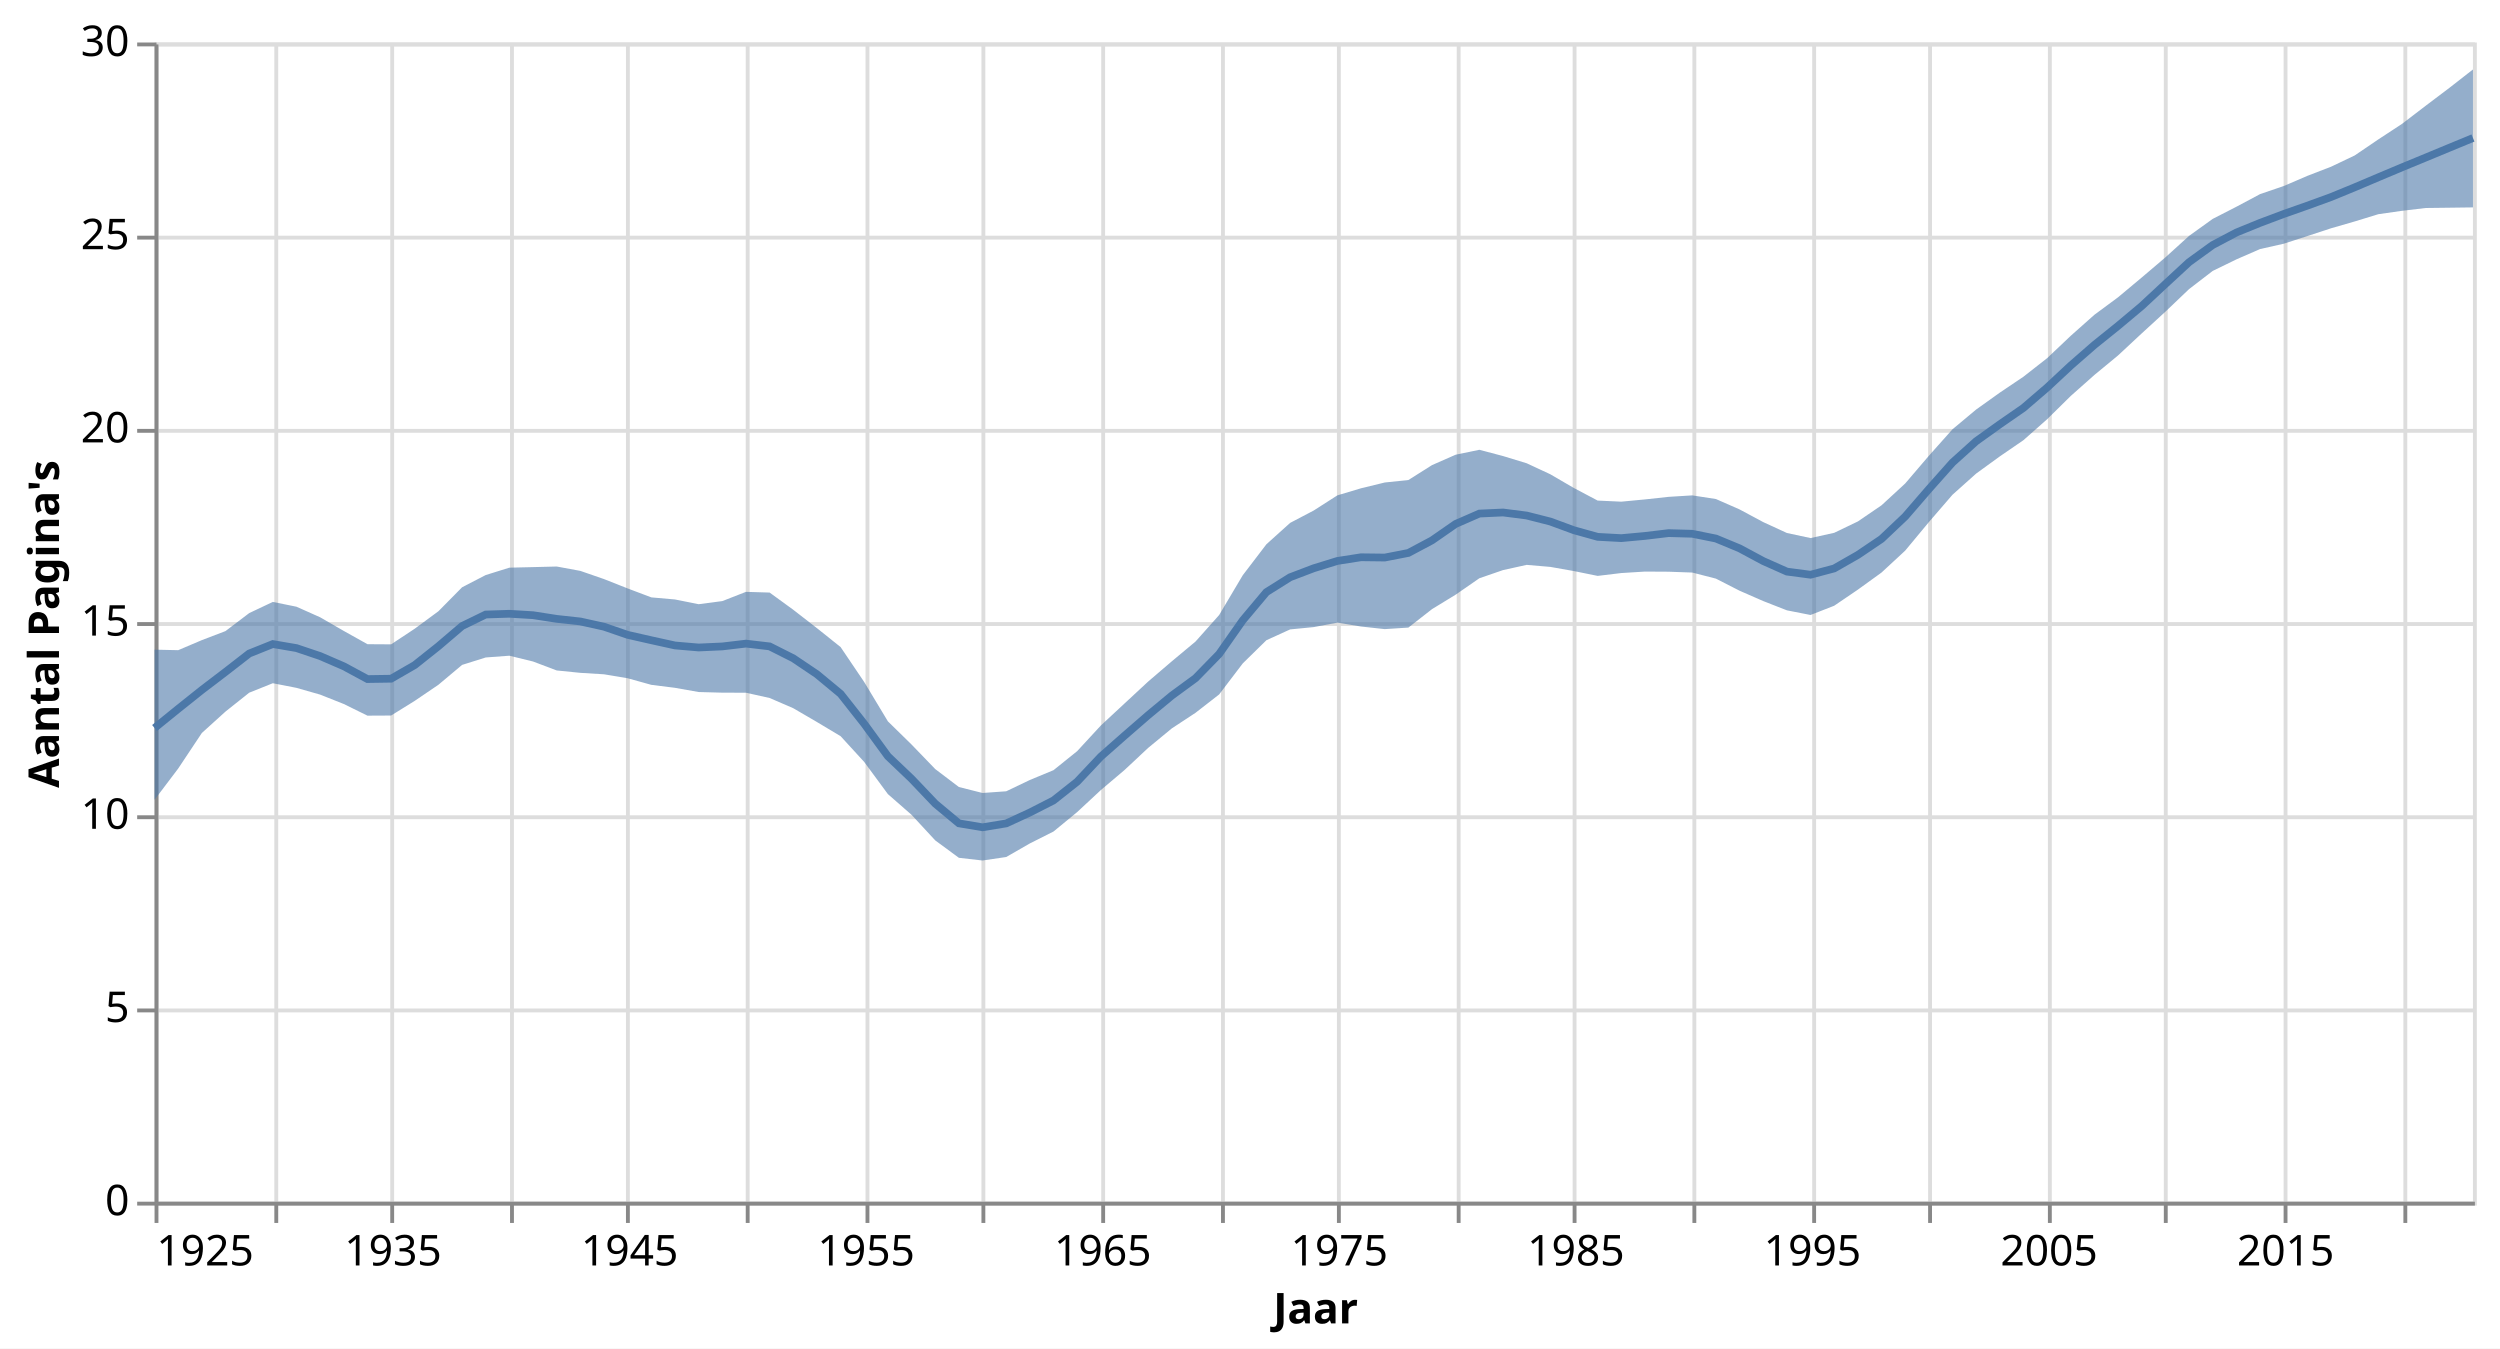
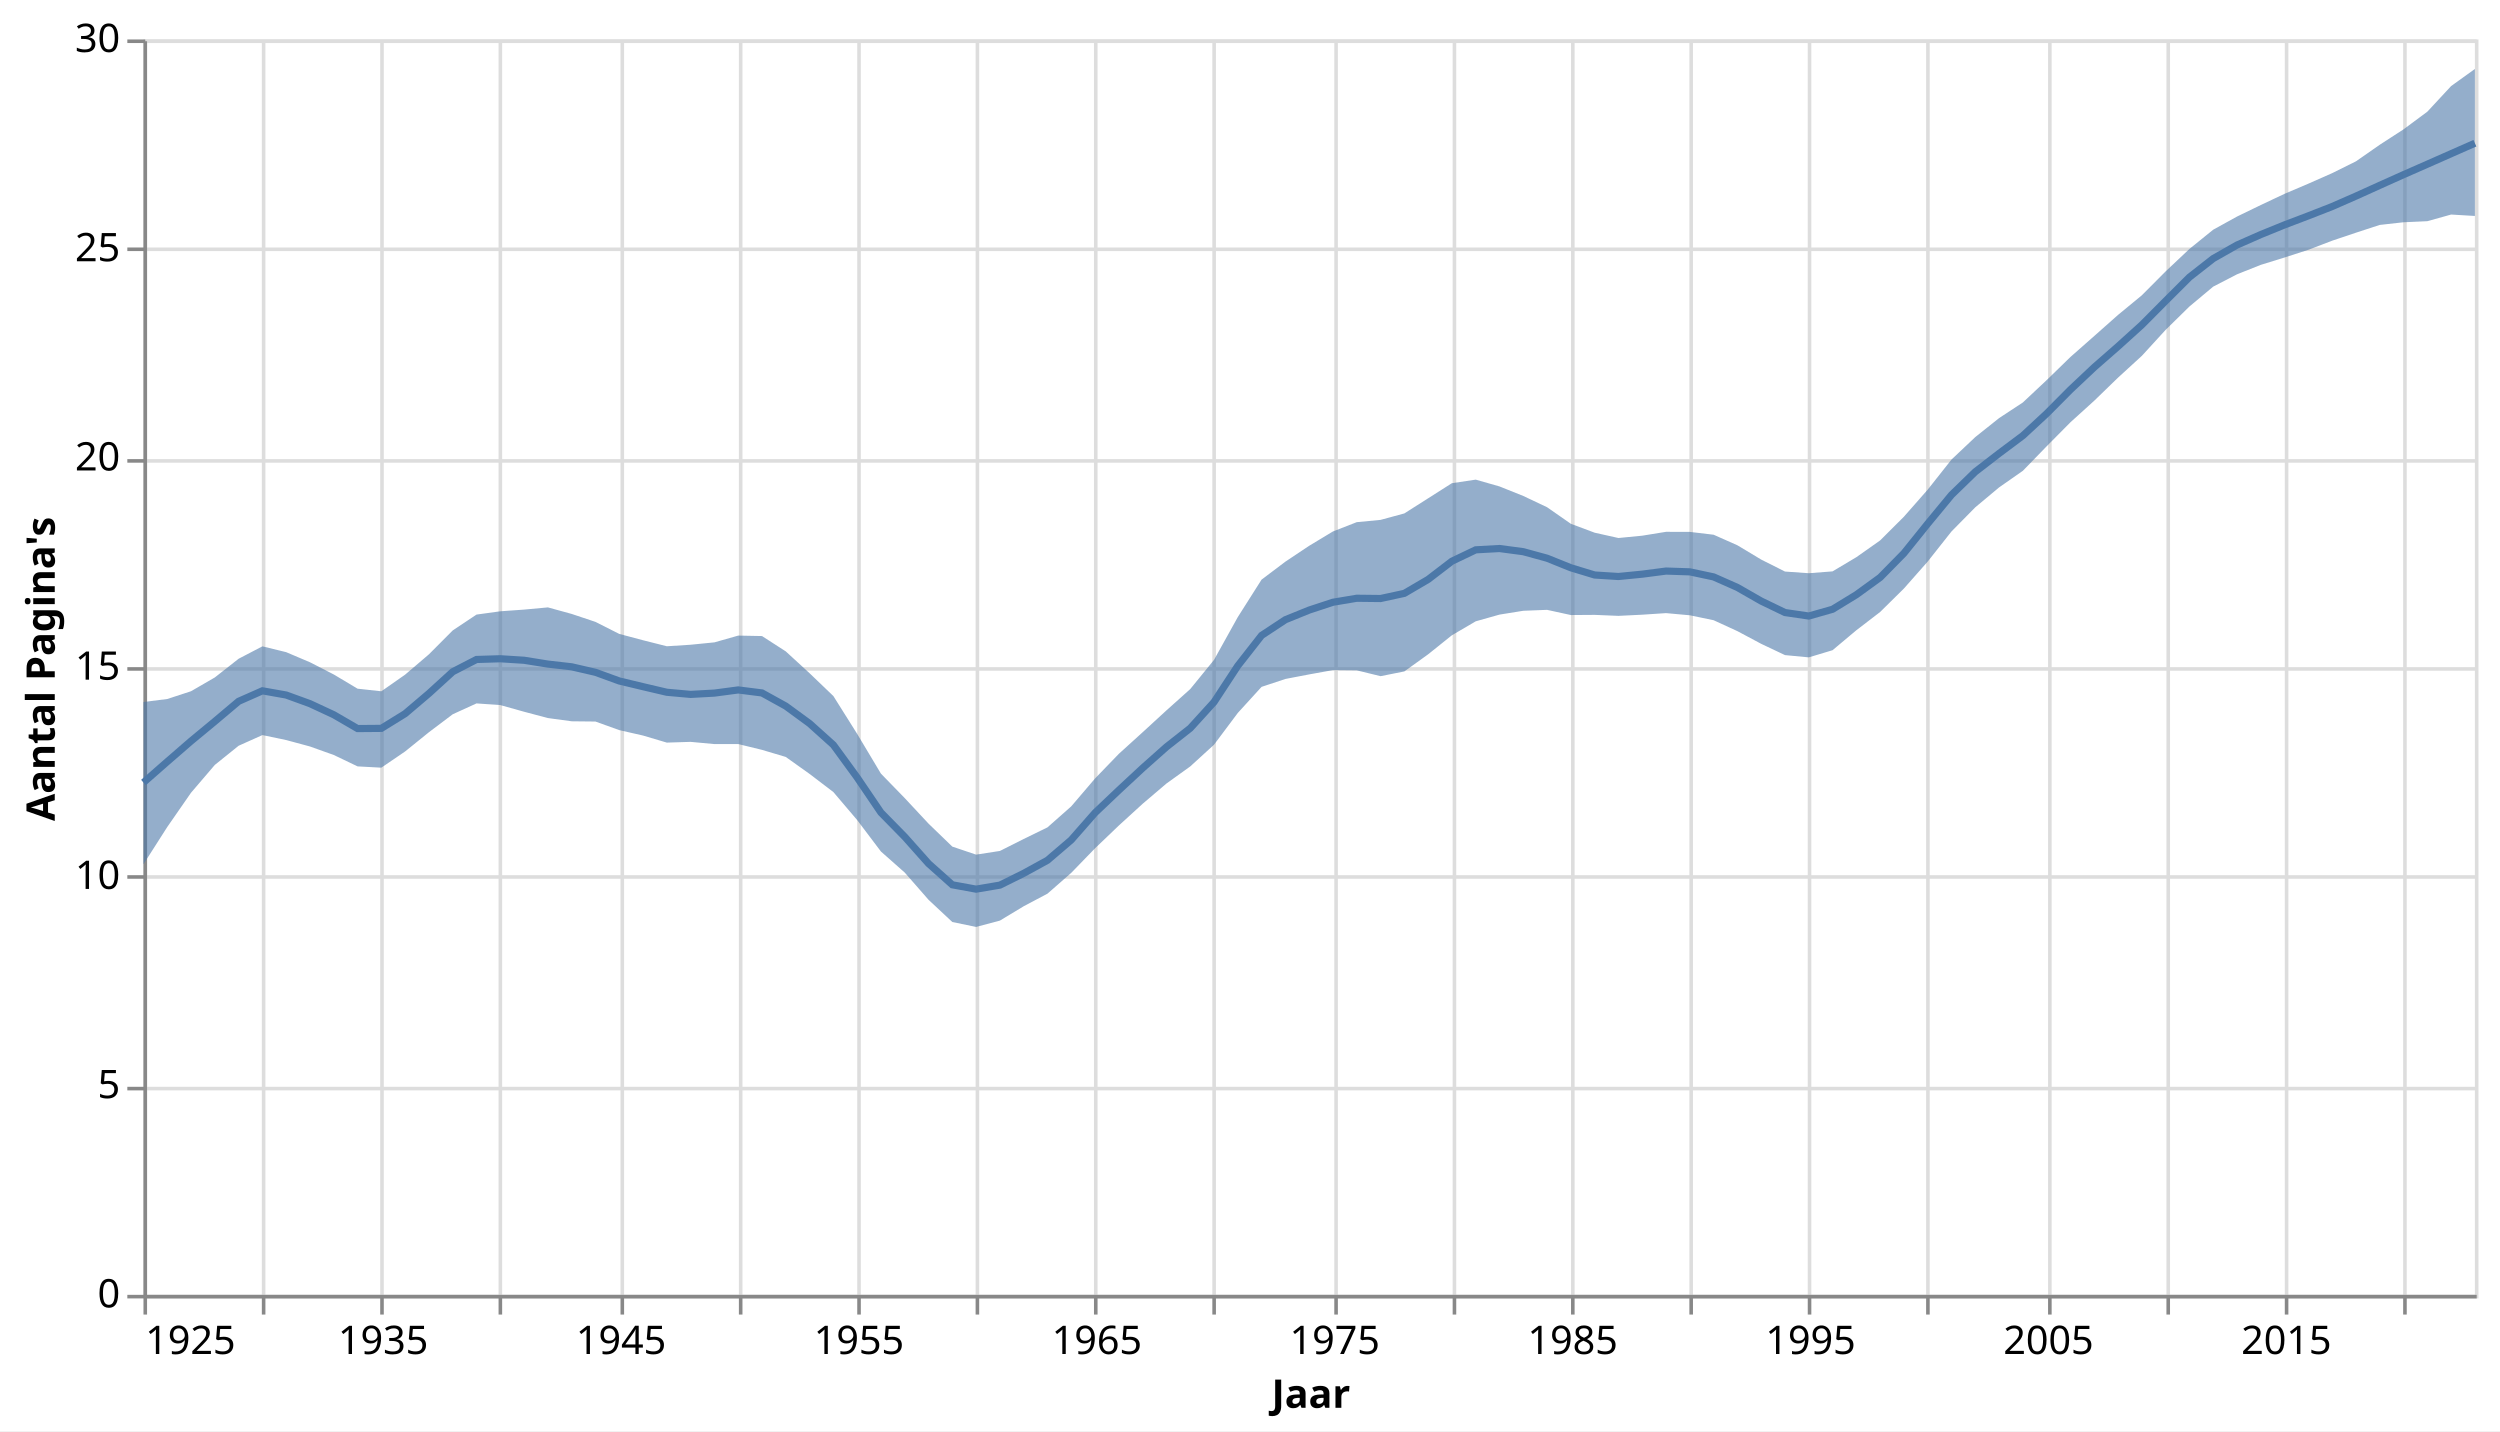
- <svg xmlns="http://www.w3.org/2000/svg" version="1.1" class="marks" width="647" height="349" viewBox="0 0 647 349">
-   <rect width="647" height="349" fill="white" />
+ <svg xmlns="http://www.w3.org/2000/svg" version="1.1" class="marks" width="697" height="399" viewBox="0 0 697 399">
+   <rect width="697" height="399" fill="white" />
  <g fill="none" stroke-miterlimit="10" transform="translate(40,11)">
    <g class="mark-group role-frame root" role="graphics-object" aria-roledescription="group mark container">
      <g transform="translate(0,0)">
-         <path class="background" aria-hidden="true" d="M0.5,0.5h600v300h-600Z" stroke="#ddd" />
+         <path class="background" aria-hidden="true" d="M0.5,0.5h650v350h-650Z" stroke="#ddd" />
        <g>
          <g class="mark-group role-axis" aria-hidden="true">
-             <g transform="translate(0.5,300.5)">
+             <g transform="translate(0.5,350.5)">
              <path class="background" aria-hidden="true" d="M0,0h0v0h0Z" pointer-events="none" />
              <g>
                <g class="mark-rule role-axis-grid" pointer-events="none">
-                   <line transform="translate(0,-300)" x2="0" y2="300" stroke="#ddd" stroke-width="1" opacity="1" />
-                   <line transform="translate(31,-300)" x2="0" y2="300" stroke="#ddd" stroke-width="1" opacity="1" />
-                   <line transform="translate(61,-300)" x2="0" y2="300" stroke="#ddd" stroke-width="1" opacity="1" />
-                   <line transform="translate(92,-300)" x2="0" y2="300" stroke="#ddd" stroke-width="1" opacity="1" />
-                   <line transform="translate(122,-300)" x2="0" y2="300" stroke="#ddd" stroke-width="1" opacity="1" />
-                   <line transform="translate(153,-300)" x2="0" y2="300" stroke="#ddd" stroke-width="1" opacity="1" />
-                   <line transform="translate(184,-300)" x2="0" y2="300" stroke="#ddd" stroke-width="1" opacity="1" />
-                   <line transform="translate(214,-300)" x2="0" y2="300" stroke="#ddd" stroke-width="1" opacity="1" />
-                   <line transform="translate(245,-300)" x2="0" y2="300" stroke="#ddd" stroke-width="1" opacity="1" />
-                   <line transform="translate(276,-300)" x2="0" y2="300" stroke="#ddd" stroke-width="1" opacity="1" />
-                   <line transform="translate(306,-300)" x2="0" y2="300" stroke="#ddd" stroke-width="1" opacity="1" />
-                   <line transform="translate(337,-300)" x2="0" y2="300" stroke="#ddd" stroke-width="1" opacity="1" />
-                   <line transform="translate(367,-300)" x2="0" y2="300" stroke="#ddd" stroke-width="1" opacity="1" />
-                   <line transform="translate(398,-300)" x2="0" y2="300" stroke="#ddd" stroke-width="1" opacity="1" />
-                   <line transform="translate(429,-300)" x2="0" y2="300" stroke="#ddd" stroke-width="1" opacity="1" />
-                   <line transform="translate(459,-300)" x2="0" y2="300" stroke="#ddd" stroke-width="1" opacity="1" />
-                   <line transform="translate(490,-300)" x2="0" y2="300" stroke="#ddd" stroke-width="1" opacity="1" />
-                   <line transform="translate(520,-300)" x2="0" y2="300" stroke="#ddd" stroke-width="1" opacity="1" />
-                   <line transform="translate(551,-300)" x2="0" y2="300" stroke="#ddd" stroke-width="1" opacity="1" />
-                   <line transform="translate(582,-300)" x2="0" y2="300" stroke="#ddd" stroke-width="1" opacity="1" />
+                   <line transform="translate(0,-350)" x2="0" y2="350" stroke="#ddd" stroke-width="1" opacity="1" />
+                   <line transform="translate(33,-350)" x2="0" y2="350" stroke="#ddd" stroke-width="1" opacity="1" />
+                   <line transform="translate(66,-350)" x2="0" y2="350" stroke="#ddd" stroke-width="1" opacity="1" />
+                   <line transform="translate(99,-350)" x2="0" y2="350" stroke="#ddd" stroke-width="1" opacity="1" />
+                   <line transform="translate(133,-350)" x2="0" y2="350" stroke="#ddd" stroke-width="1" opacity="1" />
+                   <line transform="translate(166,-350)" x2="0" y2="350" stroke="#ddd" stroke-width="1" opacity="1" />
+                   <line transform="translate(199,-350)" x2="0" y2="350" stroke="#ddd" stroke-width="1" opacity="1" />
+                   <line transform="translate(232,-350)" x2="0" y2="350" stroke="#ddd" stroke-width="1" opacity="1" />
+                   <line transform="translate(265,-350)" x2="0" y2="350" stroke="#ddd" stroke-width="1" opacity="1" />
+                   <line transform="translate(298,-350)" x2="0" y2="350" stroke="#ddd" stroke-width="1" opacity="1" />
+                   <line transform="translate(332,-350)" x2="0" y2="350" stroke="#ddd" stroke-width="1" opacity="1" />
+                   <line transform="translate(365,-350)" x2="0" y2="350" stroke="#ddd" stroke-width="1" opacity="1" />
+                   <line transform="translate(398,-350)" x2="0" y2="350" stroke="#ddd" stroke-width="1" opacity="1" />
+                   <line transform="translate(431,-350)" x2="0" y2="350" stroke="#ddd" stroke-width="1" opacity="1" />
+                   <line transform="translate(464,-350)" x2="0" y2="350" stroke="#ddd" stroke-width="1" opacity="1" />
+                   <line transform="translate(497,-350)" x2="0" y2="350" stroke="#ddd" stroke-width="1" opacity="1" />
+                   <line transform="translate(531,-350)" x2="0" y2="350" stroke="#ddd" stroke-width="1" opacity="1" />
+                   <line transform="translate(564,-350)" x2="0" y2="350" stroke="#ddd" stroke-width="1" opacity="1" />
+                   <line transform="translate(597,-350)" x2="0" y2="350" stroke="#ddd" stroke-width="1" opacity="1" />
+                   <line transform="translate(630,-350)" x2="0" y2="350" stroke="#ddd" stroke-width="1" opacity="1" />
                </g>
              </g>
              <path class="foreground" aria-hidden="true" d="" pointer-events="none" display="none" />
            </g>
          </g>
          <g class="mark-group role-axis" aria-hidden="true">
            <g transform="translate(0.5,0.5)">
              <path class="background" aria-hidden="true" d="M0,0h0v0h0Z" pointer-events="none" />
              <g>
                <g class="mark-rule role-axis-grid" pointer-events="none">
-                   <line transform="translate(0,300)" x2="600" y2="0" stroke="#ddd" stroke-width="1" opacity="1" />
-                   <line transform="translate(0,250)" x2="600" y2="0" stroke="#ddd" stroke-width="1" opacity="1" />
-                   <line transform="translate(0,200)" x2="600" y2="0" stroke="#ddd" stroke-width="1" opacity="1" />
-                   <line transform="translate(0,150)" x2="600" y2="0" stroke="#ddd" stroke-width="1" opacity="1" />
-                   <line transform="translate(0,100)" x2="600" y2="0" stroke="#ddd" stroke-width="1" opacity="1" />
-                   <line transform="translate(0,50)" x2="600" y2="0" stroke="#ddd" stroke-width="1" opacity="1" />
-                   <line transform="translate(0,0)" x2="600" y2="0" stroke="#ddd" stroke-width="1" opacity="1" />
+                   <line transform="translate(0,350)" x2="650" y2="0" stroke="#ddd" stroke-width="1" opacity="1" />
+                   <line transform="translate(0,292)" x2="650" y2="0" stroke="#ddd" stroke-width="1" opacity="1" />
+                   <line transform="translate(0,233)" x2="650" y2="0" stroke="#ddd" stroke-width="1" opacity="1" />
+                   <line transform="translate(0,175)" x2="650" y2="0" stroke="#ddd" stroke-width="1" opacity="1" />
+                   <line transform="translate(0,117)" x2="650" y2="0" stroke="#ddd" stroke-width="1" opacity="1" />
+                   <line transform="translate(0,58)" x2="650" y2="0" stroke="#ddd" stroke-width="1" opacity="1" />
+                   <line transform="translate(0,0)" x2="650" y2="0" stroke="#ddd" stroke-width="1" opacity="1" />
                </g>
              </g>
              <path class="foreground" aria-hidden="true" d="" pointer-events="none" display="none" />
            </g>
          </g>
          <g class="mark-group role-axis" role="graphics-symbol" aria-roledescription="axis" aria-label="X-axis titled 'Jaar' for a time scale with values from Thursday, 01 January 1925, 12:00:00 AM to Sunday, 01 January 2023, 1:00:00 AM">
-             <g transform="translate(0.5,300.5)">
+             <g transform="translate(0.5,350.5)">
              <path class="background" aria-hidden="true" d="M0,0h0v0h0Z" pointer-events="none" />
              <g>
                <g class="mark-rule role-axis-tick" pointer-events="none">
                  <line transform="translate(0,0)" x2="0" y2="5" stroke="#888" stroke-width="1" opacity="1" />
-                   <line transform="translate(31,0)" x2="0" y2="5" stroke="#888" stroke-width="1" opacity="1" />
-                   <line transform="translate(61,0)" x2="0" y2="5" stroke="#888" stroke-width="1" opacity="1" />
-                   <line transform="translate(92,0)" x2="0" y2="5" stroke="#888" stroke-width="1" opacity="1" />
-                   <line transform="translate(122,0)" x2="0" y2="5" stroke="#888" stroke-width="1" opacity="1" />
-                   <line transform="translate(153,0)" x2="0" y2="5" stroke="#888" stroke-width="1" opacity="1" />
-                   <line transform="translate(184,0)" x2="0" y2="5" stroke="#888" stroke-width="1" opacity="1" />
-                   <line transform="translate(214,0)" x2="0" y2="5" stroke="#888" stroke-width="1" opacity="1" />
-                   <line transform="translate(245,0)" x2="0" y2="5" stroke="#888" stroke-width="1" opacity="1" />
-                   <line transform="translate(276,0)" x2="0" y2="5" stroke="#888" stroke-width="1" opacity="1" />
-                   <line transform="translate(306,0)" x2="0" y2="5" stroke="#888" stroke-width="1" opacity="1" />
-                   <line transform="translate(337,0)" x2="0" y2="5" stroke="#888" stroke-width="1" opacity="1" />
-                   <line transform="translate(367,0)" x2="0" y2="5" stroke="#888" stroke-width="1" opacity="1" />
+                   <line transform="translate(33,0)" x2="0" y2="5" stroke="#888" stroke-width="1" opacity="1" />
+                   <line transform="translate(66,0)" x2="0" y2="5" stroke="#888" stroke-width="1" opacity="1" />
+                   <line transform="translate(99,0)" x2="0" y2="5" stroke="#888" stroke-width="1" opacity="1" />
+                   <line transform="translate(133,0)" x2="0" y2="5" stroke="#888" stroke-width="1" opacity="1" />
+                   <line transform="translate(166,0)" x2="0" y2="5" stroke="#888" stroke-width="1" opacity="1" />
+                   <line transform="translate(199,0)" x2="0" y2="5" stroke="#888" stroke-width="1" opacity="1" />
+                   <line transform="translate(232,0)" x2="0" y2="5" stroke="#888" stroke-width="1" opacity="1" />
+                   <line transform="translate(265,0)" x2="0" y2="5" stroke="#888" stroke-width="1" opacity="1" />
+                   <line transform="translate(298,0)" x2="0" y2="5" stroke="#888" stroke-width="1" opacity="1" />
+                   <line transform="translate(332,0)" x2="0" y2="5" stroke="#888" stroke-width="1" opacity="1" />
+                   <line transform="translate(365,0)" x2="0" y2="5" stroke="#888" stroke-width="1" opacity="1" />
                  <line transform="translate(398,0)" x2="0" y2="5" stroke="#888" stroke-width="1" opacity="1" />
-                   <line transform="translate(429,0)" x2="0" y2="5" stroke="#888" stroke-width="1" opacity="1" />
-                   <line transform="translate(459,0)" x2="0" y2="5" stroke="#888" stroke-width="1" opacity="1" />
-                   <line transform="translate(490,0)" x2="0" y2="5" stroke="#888" stroke-width="1" opacity="1" />
-                   <line transform="translate(520,0)" x2="0" y2="5" stroke="#888" stroke-width="1" opacity="1" />
-                   <line transform="translate(551,0)" x2="0" y2="5" stroke="#888" stroke-width="1" opacity="1" />
-                   <line transform="translate(582,0)" x2="0" y2="5" stroke="#888" stroke-width="1" opacity="1" />
+                   <line transform="translate(431,0)" x2="0" y2="5" stroke="#888" stroke-width="1" opacity="1" />
+                   <line transform="translate(464,0)" x2="0" y2="5" stroke="#888" stroke-width="1" opacity="1" />
+                   <line transform="translate(497,0)" x2="0" y2="5" stroke="#888" stroke-width="1" opacity="1" />
+                   <line transform="translate(531,0)" x2="0" y2="5" stroke="#888" stroke-width="1" opacity="1" />
+                   <line transform="translate(564,0)" x2="0" y2="5" stroke="#888" stroke-width="1" opacity="1" />
+                   <line transform="translate(597,0)" x2="0" y2="5" stroke="#888" stroke-width="1" opacity="1" />
+                   <line transform="translate(630,0)" x2="0" y2="5" stroke="#888" stroke-width="1" opacity="1" />
                </g>
                <g class="mark-text role-axis-label" pointer-events="none">
                  <text text-anchor="start" transform="translate(0,16)" font-family="sans-serif" font-size="11px" fill="#000" opacity="1">1925</text>
-                   <text text-anchor="middle" transform="translate(30.60848,16)" font-family="sans-serif" font-size="11px" fill="#000" opacity="0">1930</text>
-                   <text text-anchor="middle" transform="translate(61.21696,16)" font-family="sans-serif" font-size="11px" fill="#000" opacity="1">1935</text>
-                   <text text-anchor="middle" transform="translate(91.82545,16)" font-family="sans-serif" font-size="11px" fill="#000" opacity="0">1940</text>
-                   <text text-anchor="middle" transform="translate(122.45,16)" font-family="sans-serif" font-size="11px" fill="#000" opacity="1">1945</text>
-                   <text text-anchor="middle" transform="translate(153.0585,16)" font-family="sans-serif" font-size="11px" fill="#000" opacity="0">1950</text>
-                   <text text-anchor="middle" transform="translate(183.667,16)" font-family="sans-serif" font-size="11px" fill="#000" opacity="1">1955</text>
-                   <text text-anchor="middle" transform="translate(214.2754,16)" font-family="sans-serif" font-size="11px" fill="#000" opacity="0">1960</text>
-                   <text text-anchor="middle" transform="translate(244.9007,16)" font-family="sans-serif" font-size="11px" fill="#000" opacity="1">1965</text>
-                   <text text-anchor="middle" transform="translate(275.5092,16)" font-family="sans-serif" font-size="11px" fill="#000" opacity="0">1970</text>
-                   <text text-anchor="middle" transform="translate(306.1176,16)" font-family="sans-serif" font-size="11px" fill="#000" opacity="1">1975</text>
-                   <text text-anchor="middle" transform="translate(336.7261,16)" font-family="sans-serif" font-size="11px" fill="#000" opacity="0">1980</text>
-                   <text text-anchor="middle" transform="translate(367.3514,16)" font-family="sans-serif" font-size="11px" fill="#000" opacity="1">1985</text>
-                   <text text-anchor="middle" transform="translate(397.9599,16)" font-family="sans-serif" font-size="11px" fill="#000" opacity="0">1990</text>
-                   <text text-anchor="middle" transform="translate(428.5683,16)" font-family="sans-serif" font-size="11px" fill="#000" opacity="1">1995</text>
-                   <text text-anchor="middle" transform="translate(459.1768,16)" font-family="sans-serif" font-size="11px" fill="#000" opacity="0">2000</text>
-                   <text text-anchor="middle" transform="translate(489.8021,16)" font-family="sans-serif" font-size="11px" fill="#000" opacity="1">2005</text>
-                   <text text-anchor="middle" transform="translate(520.4105,16)" font-family="sans-serif" font-size="11px" fill="#000" opacity="0">2010</text>
-                   <text text-anchor="middle" transform="translate(551.019,16)" font-family="sans-serif" font-size="11px" fill="#000" opacity="1">2015</text>
-                   <text text-anchor="middle" transform="translate(581.6275,16)" font-family="sans-serif" font-size="11px" fill="#000" opacity="0">2020</text>
+                   <text text-anchor="middle" transform="translate(33.15919,16)" font-family="sans-serif" font-size="11px" fill="#000" opacity="0">1930</text>
+                   <text text-anchor="middle" transform="translate(66.31838,16)" font-family="sans-serif" font-size="11px" fill="#000" opacity="1">1935</text>
+                   <text text-anchor="middle" transform="translate(99.47757,16)" font-family="sans-serif" font-size="11px" fill="#000" opacity="0">1940</text>
+                   <text text-anchor="middle" transform="translate(132.6542,16)" font-family="sans-serif" font-size="11px" fill="#000" opacity="1">1945</text>
+                   <text text-anchor="middle" transform="translate(165.8133,16)" font-family="sans-serif" font-size="11px" fill="#000" opacity="0">1950</text>
+                   <text text-anchor="middle" transform="translate(198.9725,16)" font-family="sans-serif" font-size="11px" fill="#000" opacity="1">1955</text>
+                   <text text-anchor="middle" transform="translate(232.1317,16)" font-family="sans-serif" font-size="11px" fill="#000" opacity="0">1960</text>
+                   <text text-anchor="middle" transform="translate(265.3091,16)" font-family="sans-serif" font-size="11px" fill="#000" opacity="1">1965</text>
+                   <text text-anchor="middle" transform="translate(298.4683,16)" font-family="sans-serif" font-size="11px" fill="#000" opacity="0">1970</text>
+                   <text text-anchor="middle" transform="translate(331.6274,16)" font-family="sans-serif" font-size="11px" fill="#000" opacity="1">1975</text>
+                   <text text-anchor="middle" transform="translate(364.7866,16)" font-family="sans-serif" font-size="11px" fill="#000" opacity="0">1980</text>
+                   <text text-anchor="middle" transform="translate(397.964,16)" font-family="sans-serif" font-size="11px" fill="#000" opacity="1">1985</text>
+                   <text text-anchor="middle" transform="translate(431.1232,16)" font-family="sans-serif" font-size="11px" fill="#000" opacity="0">1990</text>
+                   <text text-anchor="middle" transform="translate(464.2824,16)" font-family="sans-serif" font-size="11px" fill="#000" opacity="1">1995</text>
+                   <text text-anchor="middle" transform="translate(497.4416,16)" font-family="sans-serif" font-size="11px" fill="#000" opacity="0">2000</text>
+                   <text text-anchor="middle" transform="translate(530.6189,16)" font-family="sans-serif" font-size="11px" fill="#000" opacity="1">2005</text>
+                   <text text-anchor="middle" transform="translate(563.7781,16)" font-family="sans-serif" font-size="11px" fill="#000" opacity="0">2010</text>
+                   <text text-anchor="middle" transform="translate(596.9373,16)" font-family="sans-serif" font-size="11px" fill="#000" opacity="1">2015</text>
+                   <text text-anchor="middle" transform="translate(630.0965,16)" font-family="sans-serif" font-size="11px" fill="#000" opacity="0">2020</text>
                </g>
                <g class="mark-rule role-axis-domain" pointer-events="none">
-                   <line transform="translate(0,0)" x2="600" y2="0" stroke="#888" stroke-width="1" opacity="1" />
+                   <line transform="translate(0,0)" x2="650" y2="0" stroke="#888" stroke-width="1" opacity="1" />
                </g>
                <g class="mark-text role-axis-title" pointer-events="none">
-                   <text text-anchor="middle" transform="translate(300,31)" font-family="sans-serif" font-size="11px" font-weight="bold" fill="#000" opacity="1">Jaar</text>
+                   <text text-anchor="middle" transform="translate(325,31)" font-family="sans-serif" font-size="11px" font-weight="bold" fill="#000" opacity="1">Jaar</text>
                </g>
              </g>
              <path class="foreground" aria-hidden="true" d="" pointer-events="none" display="none" />
            </g>
          </g>
          <g class="mark-group role-axis" role="graphics-symbol" aria-roledescription="axis" aria-label="Y-axis titled 'Aantal Pagina's' for a linear scale with values from 0 to 30">
            <g transform="translate(0.5,0.5)">
              <path class="background" aria-hidden="true" d="M0,0h0v0h0Z" pointer-events="none" />
              <g>
                <g class="mark-rule role-axis-tick" pointer-events="none">
-                   <line transform="translate(0,300)" x2="-5" y2="0" stroke="#888" stroke-width="1" opacity="1" />
-                   <line transform="translate(0,250)" x2="-5" y2="0" stroke="#888" stroke-width="1" opacity="1" />
-                   <line transform="translate(0,200)" x2="-5" y2="0" stroke="#888" stroke-width="1" opacity="1" />
-                   <line transform="translate(0,150)" x2="-5" y2="0" stroke="#888" stroke-width="1" opacity="1" />
-                   <line transform="translate(0,100)" x2="-5" y2="0" stroke="#888" stroke-width="1" opacity="1" />
-                   <line transform="translate(0,50)" x2="-5" y2="0" stroke="#888" stroke-width="1" opacity="1" />
+                   <line transform="translate(0,350)" x2="-5" y2="0" stroke="#888" stroke-width="1" opacity="1" />
+                   <line transform="translate(0,292)" x2="-5" y2="0" stroke="#888" stroke-width="1" opacity="1" />
+                   <line transform="translate(0,233)" x2="-5" y2="0" stroke="#888" stroke-width="1" opacity="1" />
+                   <line transform="translate(0,175)" x2="-5" y2="0" stroke="#888" stroke-width="1" opacity="1" />
+                   <line transform="translate(0,117)" x2="-5" y2="0" stroke="#888" stroke-width="1" opacity="1" />
+                   <line transform="translate(0,58)" x2="-5" y2="0" stroke="#888" stroke-width="1" opacity="1" />
                  <line transform="translate(0,0)" x2="-5" y2="0" stroke="#888" stroke-width="1" opacity="1" />
                </g>
                <g class="mark-text role-axis-label" pointer-events="none">
-                   <text text-anchor="end" transform="translate(-7,303)" font-family="sans-serif" font-size="11px" fill="#000" opacity="1">0</text>
-                   <text text-anchor="end" transform="translate(-7,253)" font-family="sans-serif" font-size="11px" fill="#000" opacity="1">5</text>
-                   <text text-anchor="end" transform="translate(-7,203)" font-family="sans-serif" font-size="11px" fill="#000" opacity="1">10</text>
-                   <text text-anchor="end" transform="translate(-7,153)" font-family="sans-serif" font-size="11px" fill="#000" opacity="1">15</text>
-                   <text text-anchor="end" transform="translate(-7,103)" font-family="sans-serif" font-size="11px" fill="#000" opacity="1">20</text>
-                   <text text-anchor="end" transform="translate(-7,53)" font-family="sans-serif" font-size="11px" fill="#000" opacity="1">25</text>
+                   <text text-anchor="end" transform="translate(-7,353)" font-family="sans-serif" font-size="11px" fill="#000" opacity="1">0</text>
+                   <text text-anchor="end" transform="translate(-7,294.6667)" font-family="sans-serif" font-size="11px" fill="#000" opacity="1">5</text>
+                   <text text-anchor="end" transform="translate(-7,236.3333)" font-family="sans-serif" font-size="11px" fill="#000" opacity="1">10</text>
+                   <text text-anchor="end" transform="translate(-7,178)" font-family="sans-serif" font-size="11px" fill="#000" opacity="1">15</text>
+                   <text text-anchor="end" transform="translate(-7,119.6667)" font-family="sans-serif" font-size="11px" fill="#000" opacity="1">20</text>
+                   <text text-anchor="end" transform="translate(-7,61.33333)" font-family="sans-serif" font-size="11px" fill="#000" opacity="1">25</text>
                  <text text-anchor="end" transform="translate(-7,3)" font-family="sans-serif" font-size="11px" fill="#000" opacity="1">30</text>
                </g>
                <g class="mark-rule role-axis-domain" pointer-events="none">
-                   <line transform="translate(0,300)" x2="0" y2="-300" stroke="#888" stroke-width="1" opacity="1" />
+                   <line transform="translate(0,350)" x2="0" y2="-350" stroke="#888" stroke-width="1" opacity="1" />
                </g>
                <g class="mark-text role-axis-title" pointer-events="none">
-                   <text text-anchor="middle" transform="translate(-23.23535,150) rotate(-90) translate(0,-2)" font-family="sans-serif" font-size="11px" font-weight="bold" fill="#000" opacity="1">Aantal Pagina's</text>
+                   <text text-anchor="middle" transform="translate(-23.23535,175) rotate(-90) translate(0,-2)" font-family="sans-serif" font-size="11px" font-weight="bold" fill="#000" opacity="1">Aantal Pagina's</text>
                </g>
              </g>
              <path class="foreground" aria-hidden="true" d="" pointer-events="none" display="none" />
            </g>
          </g>
          <g class="mark-area role-mark layer_0_marks" role="graphics-object" aria-roledescription="area mark container">
-             <path aria-label="Jaar: Jan 01, 1925; ll: 10.401833752; ul: 14.286815057" role="graphics-symbol" aria-roledescription="area mark" d="M0,195.982L6.118,187.894L12.237,178.694L18.355,173.156L24.49,168.272L30.608,165.818L36.727,167.018L42.845,168.763L48.98,171.199L55.099,174.212L61.217,174.181L67.335,170.379L73.47,166.211L79.589,161.077L85.707,159.153L91.825,158.698L97.961,160.2L104.079,162.513L110.197,163.132L116.316,163.508L122.451,164.536L128.569,166.239L134.687,167.008L140.806,168.096L146.941,168.261L153.059,168.28L159.178,169.639L165.296,172.285L171.431,175.863L177.549,179.524L183.668,186.207L189.786,194.517L195.921,199.885L202.039,206.496L208.158,210.999L214.276,211.698L220.411,210.793L226.53,207.28L232.648,204.196L238.766,199.171L244.901,193.464L251.02,188.285L257.138,182.562L263.256,177.515L269.392,173.48L275.51,168.725L281.628,160.689L287.747,154.687L293.882,151.893L300,151.291L306.118,150.139L312.237,151.144L318.372,151.816L324.49,151.418L330.608,146.643L336.727,142.9L342.862,138.65L348.98,136.54L355.099,135.188L361.217,135.712L367.352,136.798L373.47,138.041L379.589,137.305L385.707,136.923L391.842,136.959L397.961,137.177L404.079,138.749L410.197,141.875L416.332,144.56L422.451,146.954L428.569,148.159L434.687,145.765L440.822,141.596L446.941,137.172L453.059,131.505L459.178,124.137L465.313,117.028L471.431,111.558L477.549,107.115L483.668,102.917L489.803,97.492L495.921,91.465L502.039,86.034L508.158,80.982L514.293,75.269L520.411,69.661L526.53,63.818L532.648,59.116L538.783,56.124L544.901,53.457L551.02,52.076L557.138,50.094L563.273,48.081L569.392,46.313L575.51,44.435L581.628,43.561L587.763,42.83L593.882,42.756L600,42.675L600,6.98L593.882,11.75L587.763,16.373L581.628,21.066L575.51,25.078L569.392,29.234L563.273,32.146L557.138,34.518L551.02,37.147L544.901,39.237L538.783,42.502L532.648,45.65L526.53,50.047L520.411,55.604L514.293,60.807L508.158,65.932L502.039,70.457L495.921,75.893L489.803,81.688L483.668,86.493L477.549,90.612L471.431,94.985L465.313,100.087L459.178,106.971L453.059,114.132L446.941,119.769L440.822,123.948L434.687,126.894L428.569,128.251L422.451,126.938L416.332,124.124L410.197,120.835L404.079,118.148L397.961,117.204L391.842,117.583L385.707,118.25L379.589,118.832L373.47,118.549L367.352,115.313L361.217,111.74L355.099,108.89L348.98,107.024L342.862,105.405L336.727,106.677L330.608,109.368L324.49,113.23L318.372,113.871L312.237,115.366L306.118,117.196L300,121.114L293.882,124.325L287.747,129.856L281.628,137.871L275.51,148.174L269.392,155.039L263.256,160.154L257.138,165.39L251.02,171.068L244.901,176.755L238.766,183.4L232.648,188.32L226.53,190.856L220.411,193.785L214.276,194.222L208.158,192.679L202.039,188.036L195.921,181.696L189.786,175.686L183.668,165.525L177.549,156.465L171.431,151.571L165.296,146.809L159.178,142.354L153.059,142.171L146.941,144.561L140.806,145.368L134.687,144.143L128.569,143.603L122.451,141.294L116.316,138.866L110.197,136.746L104.079,135.613L97.961,135.768L91.825,135.913L85.707,137.821L79.589,140.986L73.47,147.184L67.335,151.708L61.217,155.756L55.099,155.717L48.98,152.293L42.845,148.75L36.727,146.019L30.608,144.773L24.49,147.672L18.355,152.327L12.237,154.664L6.118,157.266L0,157.132Z" fill="#4c78a8" opacity="0.6" />
+             <path aria-label="Jaar: Jan 01, 1925; ll: 10.2903141063; ul: 14.1675292539" role="graphics-symbol" aria-roledescription="area mark" d="M0,229.946L6.628,219.572L13.256,210.014L19.885,202.265L26.531,196.914L33.159,193.939L39.787,195.326L46.416,197.119L53.062,199.493L59.69,202.668L66.318,203.027L72.947,198.505L79.593,193.137L86.221,188.135L92.849,185.11L99.478,185.574L106.124,187.436L112.752,189.193L119.38,190.097L126.009,190.166L132.655,192.558L139.283,194.07L145.911,196.039L152.54,195.831L159.186,196.449L165.814,196.443L172.442,198.061L179.071,200.036L185.717,204.775L192.345,209.828L198.973,217.625L205.601,226.397L212.248,232.281L218.876,239.857L225.504,246.053L232.132,247.43L238.779,245.66L245.407,241.66L252.035,238.152L258.663,232.349L265.31,225.495L271.938,219.15L278.566,213.096L285.194,207.455L291.841,202.679L298.469,196.627L305.097,187.769L311.725,180.498L318.372,178.292L325,177.023L331.628,175.825L338.256,175.893L344.903,177.515L351.531,176.195L358.159,171.424L364.787,166.115L371.434,162.222L378.062,160.352L384.69,159.285L391.318,159.024L397.965,160.475L404.593,160.428L411.221,160.703L417.849,160.377L424.496,159.937L431.124,160.542L437.752,161.916L444.38,164.959L451.027,168.504L457.655,171.642L464.283,172.274L470.911,170.279L477.558,164.706L484.186,159.618L490.814,153.076L497.442,145.564L504.089,137.155L510.717,130.43L517.345,124.89L523.973,120.258L530.62,113.414L537.248,106.723L543.876,100.716L550.504,94.291L557.151,88.206L563.779,80.964L570.407,74.459L577.035,68.918L583.682,65.475L590.31,62.84L596.938,60.79L603.566,58.646L610.213,56.104L616.841,53.876L623.469,51.709L630.097,50.969L636.744,50.668L643.372,48.815L650,49.211L650,8.228L643.372,12.993L636.744,20.134L630.097,25.067L623.469,29.361L616.841,33.98L610.213,37.269L603.566,40.209L596.938,43.033L590.31,46.158L583.682,49.375L577.035,53.044L570.407,58.407L563.779,64.663L557.151,71.322L550.504,76.8L543.876,82.676L537.248,88.52L530.62,94.967L523.973,101.207L517.345,105.567L510.717,110.849L504.089,117.109L497.442,125.513L490.814,133.052L484.186,139.665L477.558,144.339L470.911,148.301L464.283,148.812L457.655,148.348L451.027,145.015L444.38,141.021L437.752,138.081L431.124,137.293L424.496,137.271L417.849,138.349L411.221,138.997L404.593,137.517L397.965,135.041L391.318,130.411L384.69,127.276L378.062,124.617L371.434,122.724L364.787,123.715L358.159,127.93L351.531,132.143L344.903,133.941L338.256,134.58L331.628,137.168L325,141.164L318.372,145.584L311.725,150.599L305.097,161.044L298.469,172.972L291.841,181.113L285.194,187.067L278.566,193.151L271.938,199.165L265.31,206.025L258.663,213.81L252.035,219.67L245.407,222.907L238.779,226.242L232.132,227.271L225.504,225.034L218.876,218.63L212.248,211.522L205.601,204.686L198.973,193.6L192.345,183.061L185.717,176.703L179.071,170.607L172.442,166.331L165.814,166.204L159.186,168.09L152.54,168.753L145.911,169.176L139.283,167.502L132.655,165.738L126.009,162.381L119.38,160.164L112.752,158.34L106.124,158.956L99.478,159.428L92.849,160.347L86.221,164.764L79.593,171.417L72.947,177.09L66.318,181.731L59.69,181.006L53.062,177.048L46.416,173.638L39.787,170.823L33.159,169.2L26.531,172.658L19.885,177.876L13.256,181.715L6.628,183.882L0,184.712Z" fill="#4c78a8" opacity="0.6" />
          </g>
          <g class="mark-line role-mark layer_1_marks" role="graphics-object" aria-roledescription="line mark container">
-             <path aria-label="Jaar: Jan 01, 1925; Aantal Pagina's: 12.2593611787" role="graphics-symbol" aria-roledescription="line mark" d="M0,177.406L6.118,172.448L12.237,167.563L18.355,162.899L24.49,158.135L30.608,155.68L36.727,156.727L42.845,158.787L48.98,161.442L55.099,164.744L61.217,164.65L67.335,161.118L73.47,156.238L79.589,151.019L85.707,148.038L91.825,147.844L97.961,148.214L104.079,149.168L110.197,149.839L116.316,151.193L122.451,153.306L128.569,154.696L134.687,156.043L140.806,156.573L146.941,156.296L153.059,155.57L159.178,156.287L165.296,159.368L171.431,163.498L177.549,168.568L183.668,176.332L189.786,184.716L195.921,190.557L202.039,196.981L208.158,202.078L214.276,203.103L220.411,202.099L226.53,199.274L232.648,196.151L238.766,191.31L244.901,184.802L251.02,179.407L257.138,174.096L263.256,169.025L269.392,164.522L275.51,158.255L281.628,149.537L287.747,142.244L293.882,138.392L300,136.063L306.118,134.174L312.237,133.218L318.372,133.294L324.49,132.101L330.608,128.842L336.727,124.595L342.862,121.914L348.98,121.632L355.099,122.417L361.217,123.975L367.352,126.231L373.47,127.934L379.589,128.27L385.707,127.703L391.842,126.969L397.961,127.142L404.079,128.376L410.197,130.912L416.332,134.206L422.451,136.931L428.569,137.74L434.687,136.114L440.822,132.608L446.941,128.474L453.059,122.682L459.178,115.601L465.313,108.7L471.431,103.186L477.549,98.808L483.668,94.568L489.803,89.294L495.921,83.598L502.039,78.26L508.158,73.334L514.293,68.193L520.411,62.496L526.53,56.847L532.648,52.413L538.783,49.175L544.901,46.681L551.02,44.382L557.138,42.226L563.273,39.994L569.392,37.48L575.51,34.883L581.628,32.309L587.763,29.779L593.882,27.243L600,24.716" stroke="#4c78a8" stroke-width="2" />
+             <path aria-label="Jaar: Jan 01, 1925; Aantal Pagina's: 12.2423993045" role="graphics-symbol" aria-roledescription="line mark" d="M0,207.172L6.628,201.354L13.256,195.612L19.885,190.13L26.531,184.526L33.159,181.596L39.787,182.771L46.416,185.181L53.062,188.275L59.69,192.124L66.318,192.069L72.947,187.972L79.593,182.327L86.221,176.284L92.849,172.863L99.478,172.659L106.124,173.082L112.752,174.147L119.38,174.905L126.009,176.439L132.655,178.856L139.283,180.447L145.911,182.001L152.54,182.598L159.186,182.235L165.814,181.352L172.442,182.192L179.071,185.856L185.717,190.717L192.345,196.68L198.973,205.765L205.601,215.535L212.248,222.313L218.876,229.763L225.504,235.68L232.132,236.895L238.779,235.77L245.407,232.483L252.035,228.844L258.663,223.169L265.31,215.592L271.938,209.302L278.566,203.145L285.194,197.252L291.841,192.021L298.469,184.738L305.097,174.631L311.725,166.161L318.372,161.777L325,159.087L331.628,156.907L338.256,155.792L344.903,155.868L351.531,154.43L358.159,150.546L364.787,145.467L371.434,142.292L378.062,141.927L384.69,142.811L391.318,144.628L397.965,147.301L404.593,149.311L411.221,149.73L417.849,149.077L424.496,148.211L431.124,148.43L437.752,149.842L444.38,152.776L451.027,156.579L457.655,159.777L464.283,160.75L470.911,158.865L477.558,154.802L484.186,149.991L490.814,143.246L497.442,135.012L504.089,126.963L510.717,120.527L517.345,115.414L523.973,110.454L530.62,104.299L537.248,97.629L543.876,91.387L550.504,85.586L557.151,79.572L563.779,72.9L570.407,66.286L577.035,61.091L583.682,57.311L590.31,54.391L596.938,51.694L603.566,49.174L610.213,46.576L616.841,43.671L623.469,40.672L630.097,37.698L636.744,34.777L643.372,31.848L650,28.924" stroke="#4c78a8" stroke-width="2" />
          </g>
        </g>
        <path class="foreground" aria-hidden="true" d="" display="none" />
      </g>
    </g>
  </g>
</svg>
